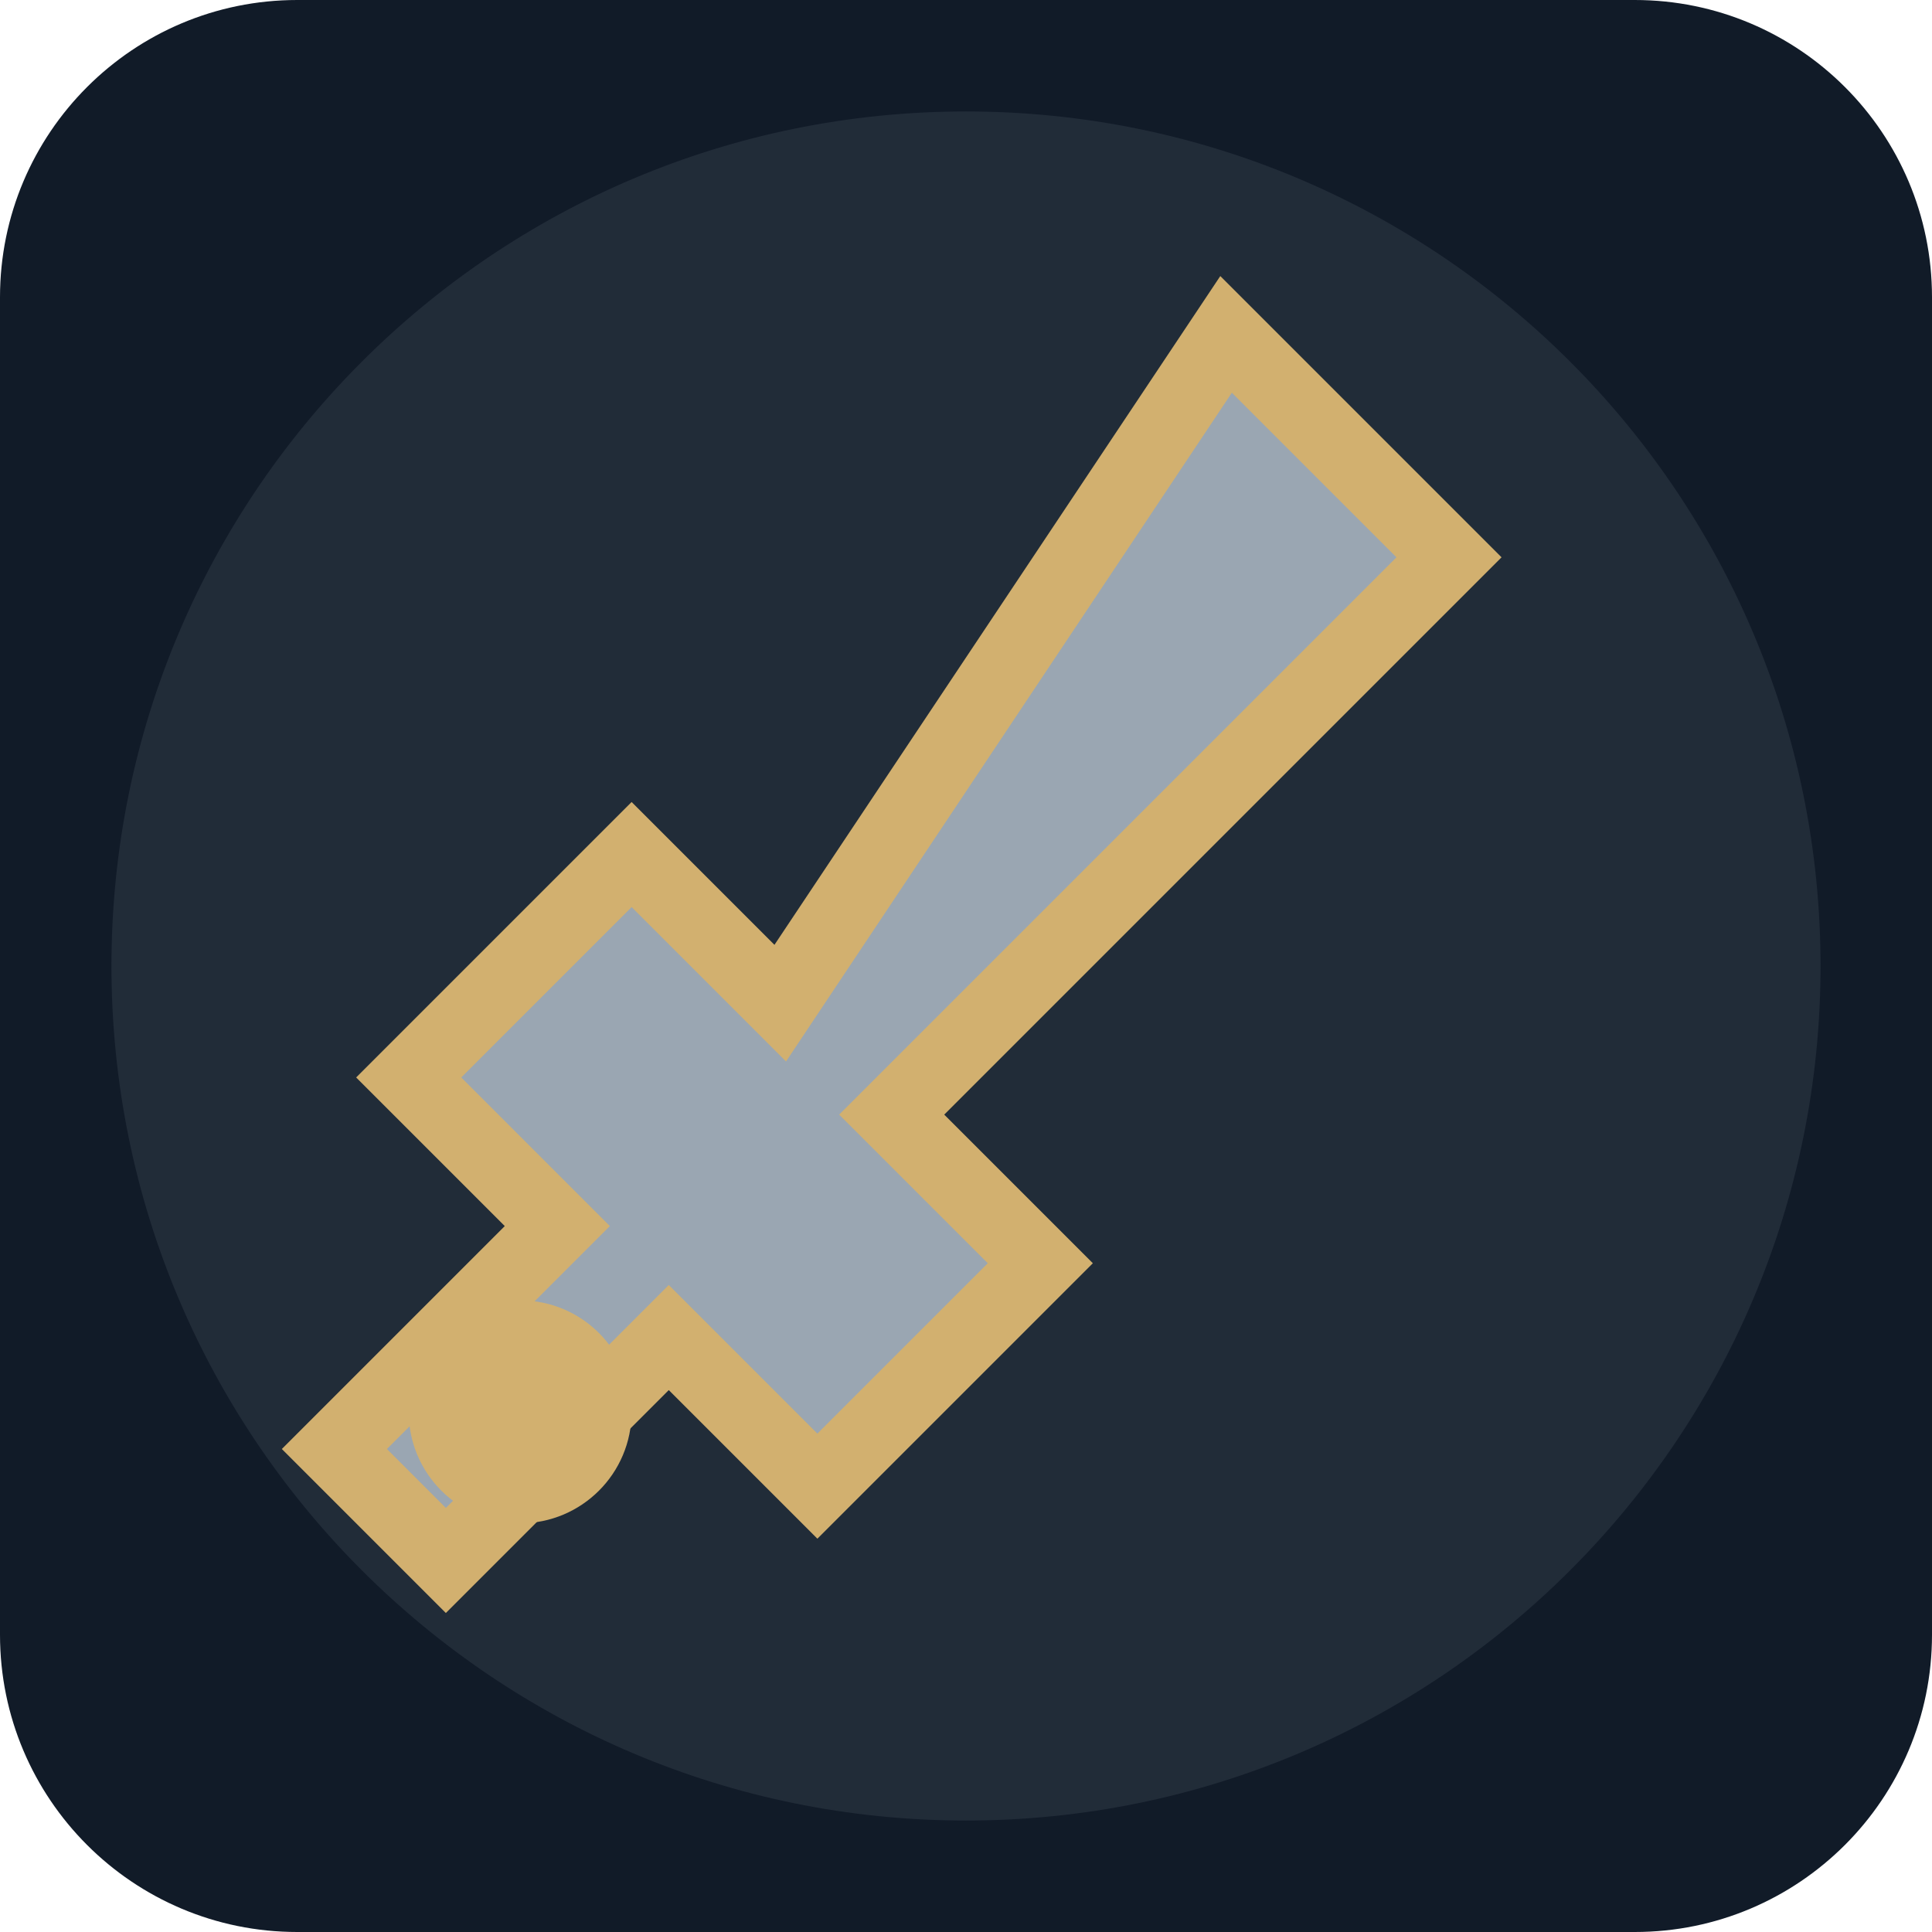
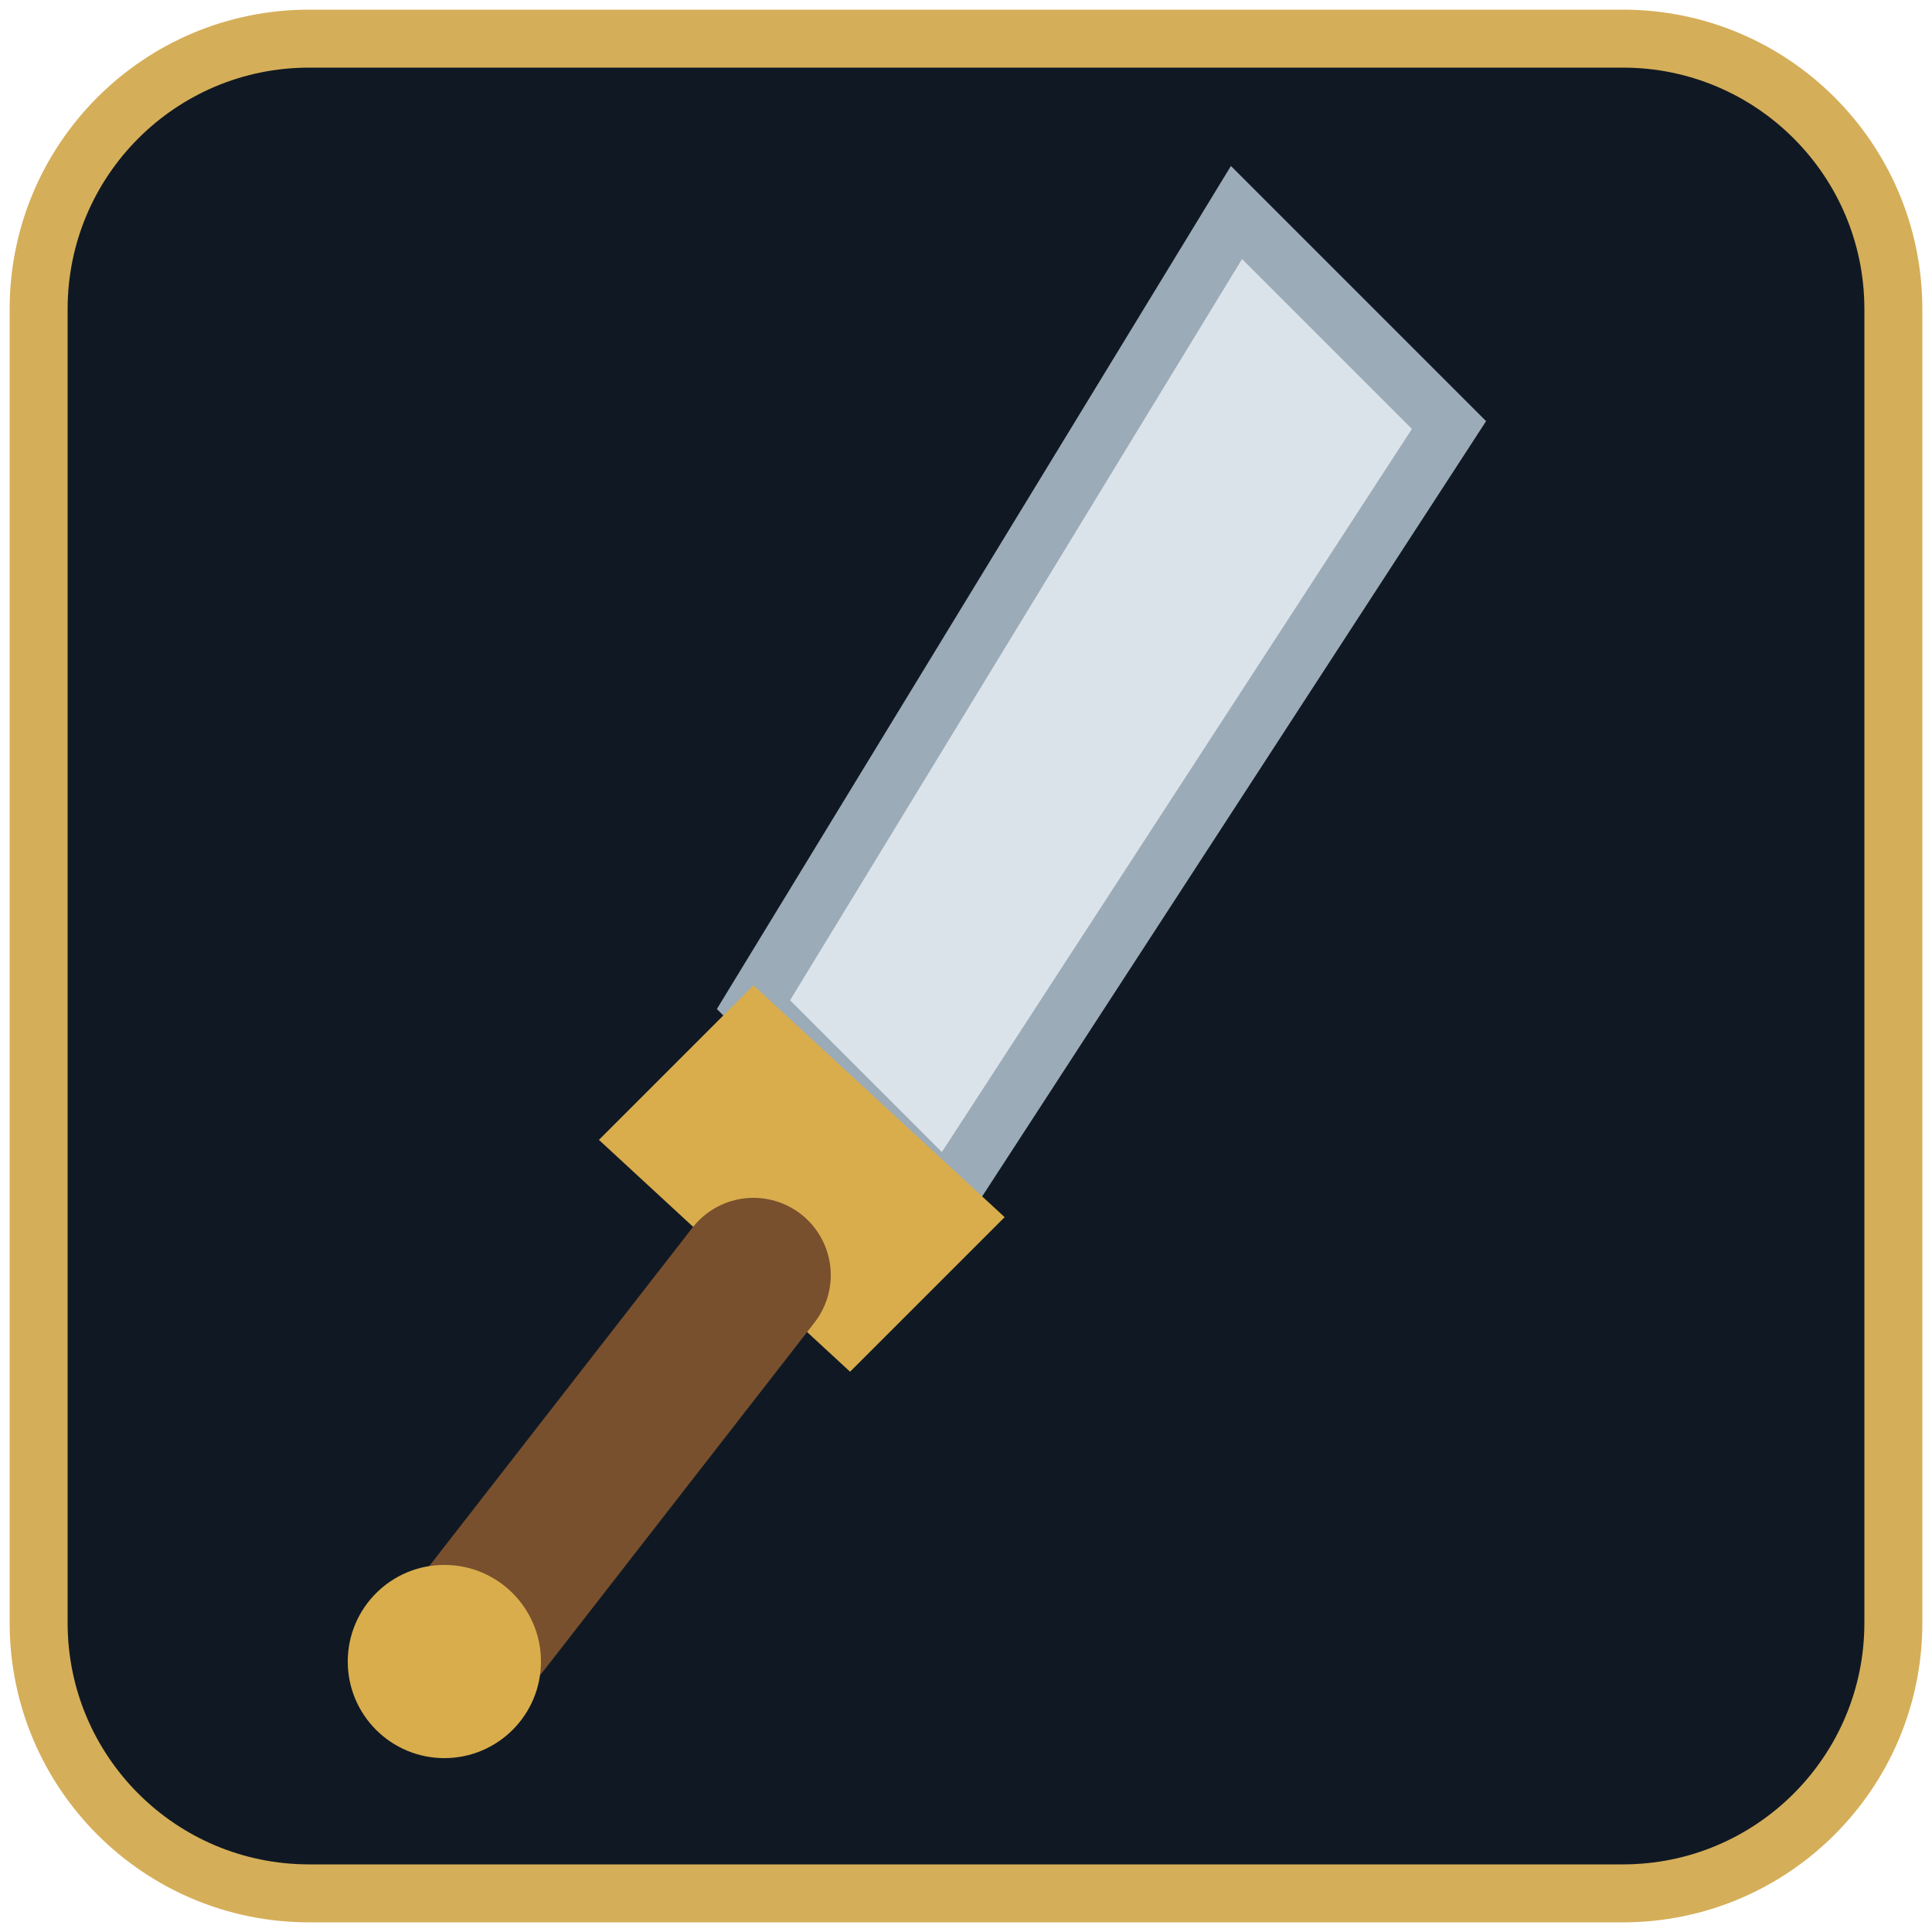
- <svg xmlns="http://www.w3.org/2000/svg" viewBox="0 0 52 52" role="img" aria-labelledby="t">
-   <rect width="52" height="52" rx="8" fill="#111b28" />
-   <circle cx="26" cy="26" r="23" fill="#9aa6b2" opacity=".12" />
-   <path d="M33 9 L39 15 L24 30 L28 34 L22 40 L18 36 L12 42 L9 39 L15 33 L11 29 L17 23 L21 27 Z" fill="#9aa6b2" stroke="#d2b06f" stroke-width="2" />
-   <circle cx="14" cy="38" r="3" fill="#d2b06f" />
+ <svg xmlns="http://www.w3.org/2000/svg" viewBox="0 0 100 100">
+   <defs>
+     <filter id="g">
+       <feGaussianBlur stdDeviation="1.4" />
+     </filter>
+   </defs>
+   <rect x="2" y="2" width="96" height="96" rx="14" fill="#101923" stroke="#d5ae59" stroke-width="3" />
+   <path d="M64 11l11 11-26 40-10-10Z" fill="#dbe3ea" stroke="#9cabb8" stroke-width="3" />
+   <path d="M39 51l13 12-8 8-13-12Z" fill="#d9ad4c" />
+   <path d="M39 66L25 84" stroke="#79502d" stroke-width="8" stroke-linecap="round" />
+   <circle cx="23" cy="86" r="5" fill="#d9ad4c" />
</svg>
